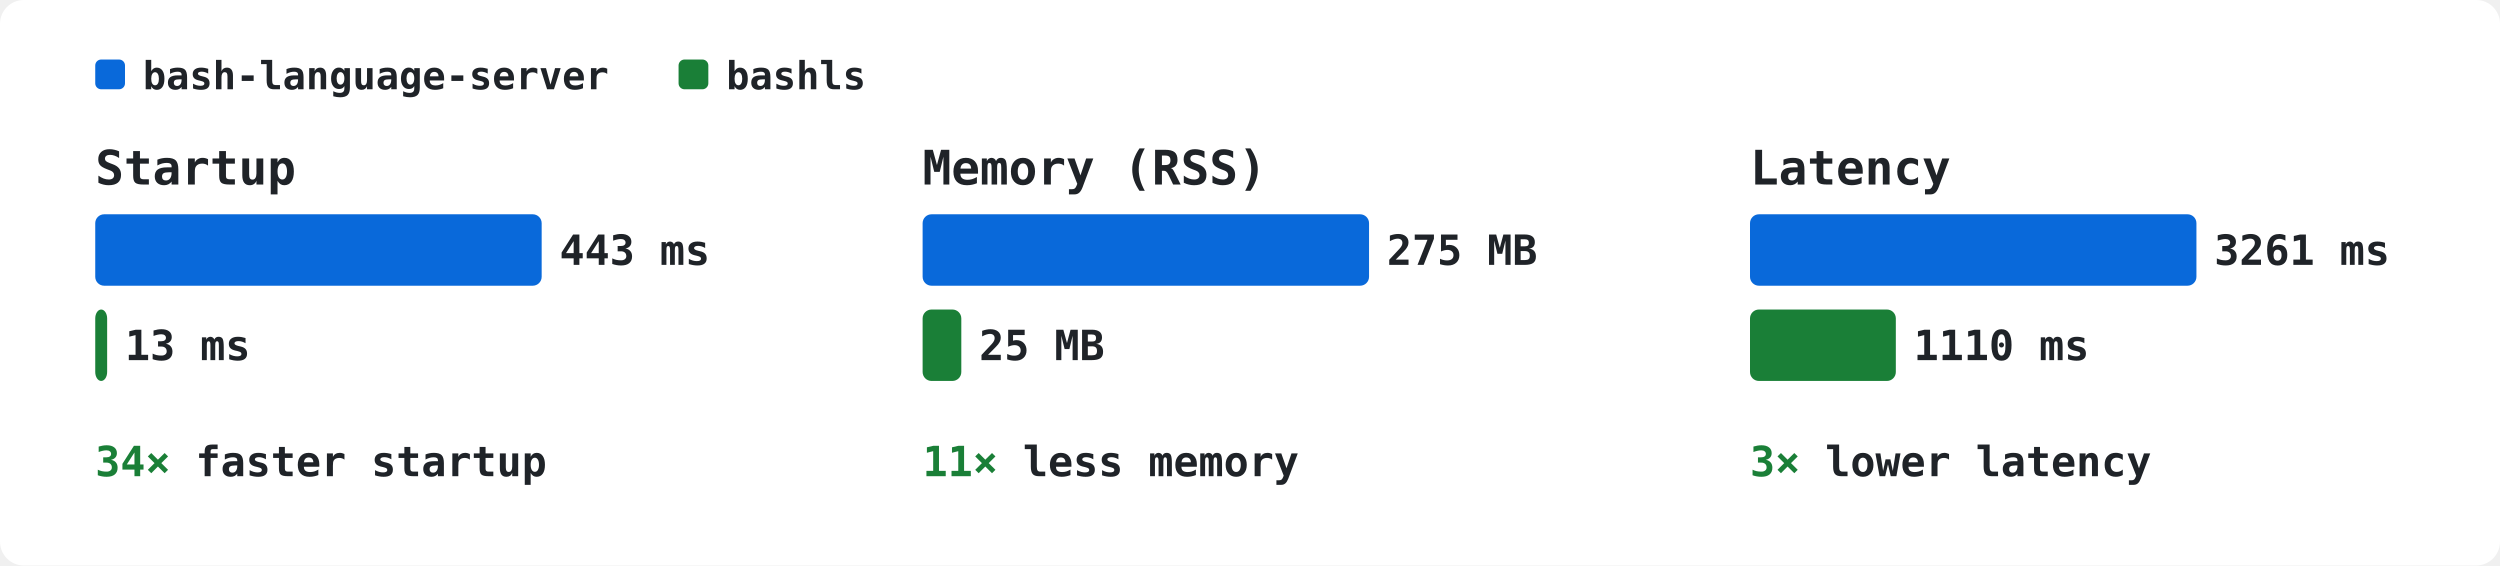
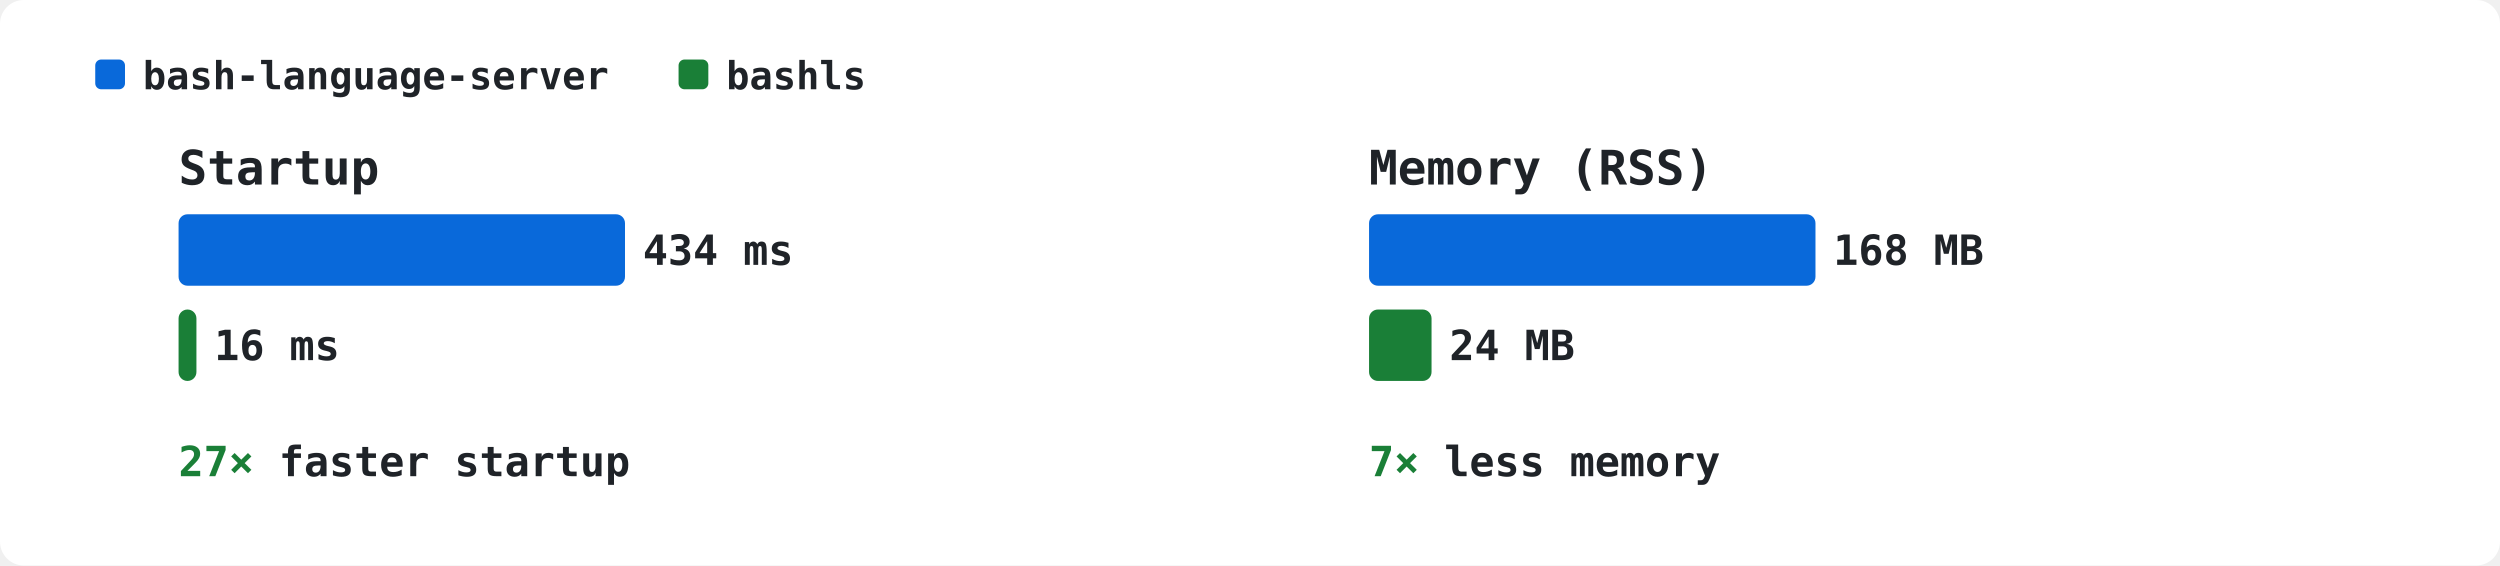
<svg xmlns="http://www.w3.org/2000/svg" width="840" height="190" font-family="ui-monospace,SFMono-Regular,Menlo,Monaco,Consolas,monospace" font-size="14">
  <rect width="840" height="190" fill="#ffffff" rx="8" />
  <rect x="32" y="20" width="10" height="10" fill="#0969da" rx="2" />
  <text x="48" y="30" fill="#1f2328" font-size="13" font-weight="600">bash-language-server</text>
  <rect x="228" y="20" width="10" height="10" fill="#1a7f37" rx="2" />
  <text x="244" y="30" fill="#1f2328" font-size="13" font-weight="600">bashls</text>
-   <text x="32" y="62" fill="#1f2328" font-size="16" font-weight="600">Startup</text>
-   <rect x="32" y="72" width="150" height="24" fill="#0969da" rx="3" />
-   <text x="188" y="89" fill="#1f2328" font-size="14" font-weight="600">443 ms</text>
-   <rect x="32" y="104" width="4" height="24" fill="#1a7f37" rx="3" />
-   <text x="42" y="121" fill="#1f2328" font-size="14" font-weight="600">13 ms</text>
-   <text x="32" y="160" fill="#1f2328" font-size="14" font-weight="600">
-     <tspan fill="#1a7f37">34×</tspan> faster startup</text>
-   <text x="310" y="62" fill="#1f2328" font-size="16" font-weight="600">Memory (RSS)</text>
-   <rect x="310" y="72" width="150" height="24" fill="#0969da" rx="3" />
-   <text x="466" y="89" fill="#1f2328" font-size="14" font-weight="600">275 MB</text>
-   <rect x="310" y="104" width="13" height="24" fill="#1a7f37" rx="3" />
-   <text x="329" y="121" fill="#1f2328" font-size="14" font-weight="600">25 MB</text>
-   <text x="310" y="160" fill="#1f2328" font-size="14" font-weight="600">
-     <tspan fill="#1a7f37">11×</tspan> less memory</text>
-   <text x="588" y="62" fill="#1f2328" font-size="16" font-weight="600">Latency</text>
-   <rect x="588" y="72" width="150" height="24" fill="#0969da" rx="3" />
-   <text x="744" y="89" fill="#1f2328" font-size="14" font-weight="600">3261 ms</text>
-   <rect x="588" y="104" width="49" height="24" fill="#1a7f37" rx="3" />
-   <text x="643" y="121" fill="#1f2328" font-size="14" font-weight="600">1110 ms</text>
-   <text x="588" y="160" fill="#1f2328" font-size="14" font-weight="600">
-     <tspan fill="#1a7f37">3×</tspan> lower latency</text>
+   <text x="60" y="62" fill="#1f2328" font-size="16" font-weight="600">Startup</text>
+   <rect x="60" y="72" width="150" height="24" fill="#0969da" rx="3" />
+   <text x="216" y="89" fill="#1f2328" font-size="14" font-weight="600">434 ms</text>
+   <rect x="60" y="104" width="6" height="24" fill="#1a7f37" rx="3" />
+   <text x="72" y="121" fill="#1f2328" font-size="14" font-weight="600">16 ms</text>
+   <text x="60" y="160" fill="#1f2328" font-size="14" font-weight="600">
+     <tspan fill="#1a7f37">27×</tspan> faster startup</text>
+   <text x="460" y="62" fill="#1f2328" font-size="16" font-weight="600">Memory (RSS)</text>
+   <rect x="460" y="72" width="150" height="24" fill="#0969da" rx="3" />
+   <text x="616" y="89" fill="#1f2328" font-size="14" font-weight="600">168 MB</text>
+   <rect x="460" y="104" width="21" height="24" fill="#1a7f37" rx="3" />
+   <text x="487" y="121" fill="#1f2328" font-size="14" font-weight="600">24 MB</text>
+   <text x="460" y="160" fill="#1f2328" font-size="14" font-weight="600">
+     <tspan fill="#1a7f37">7×</tspan> less memory</text>
</svg>
